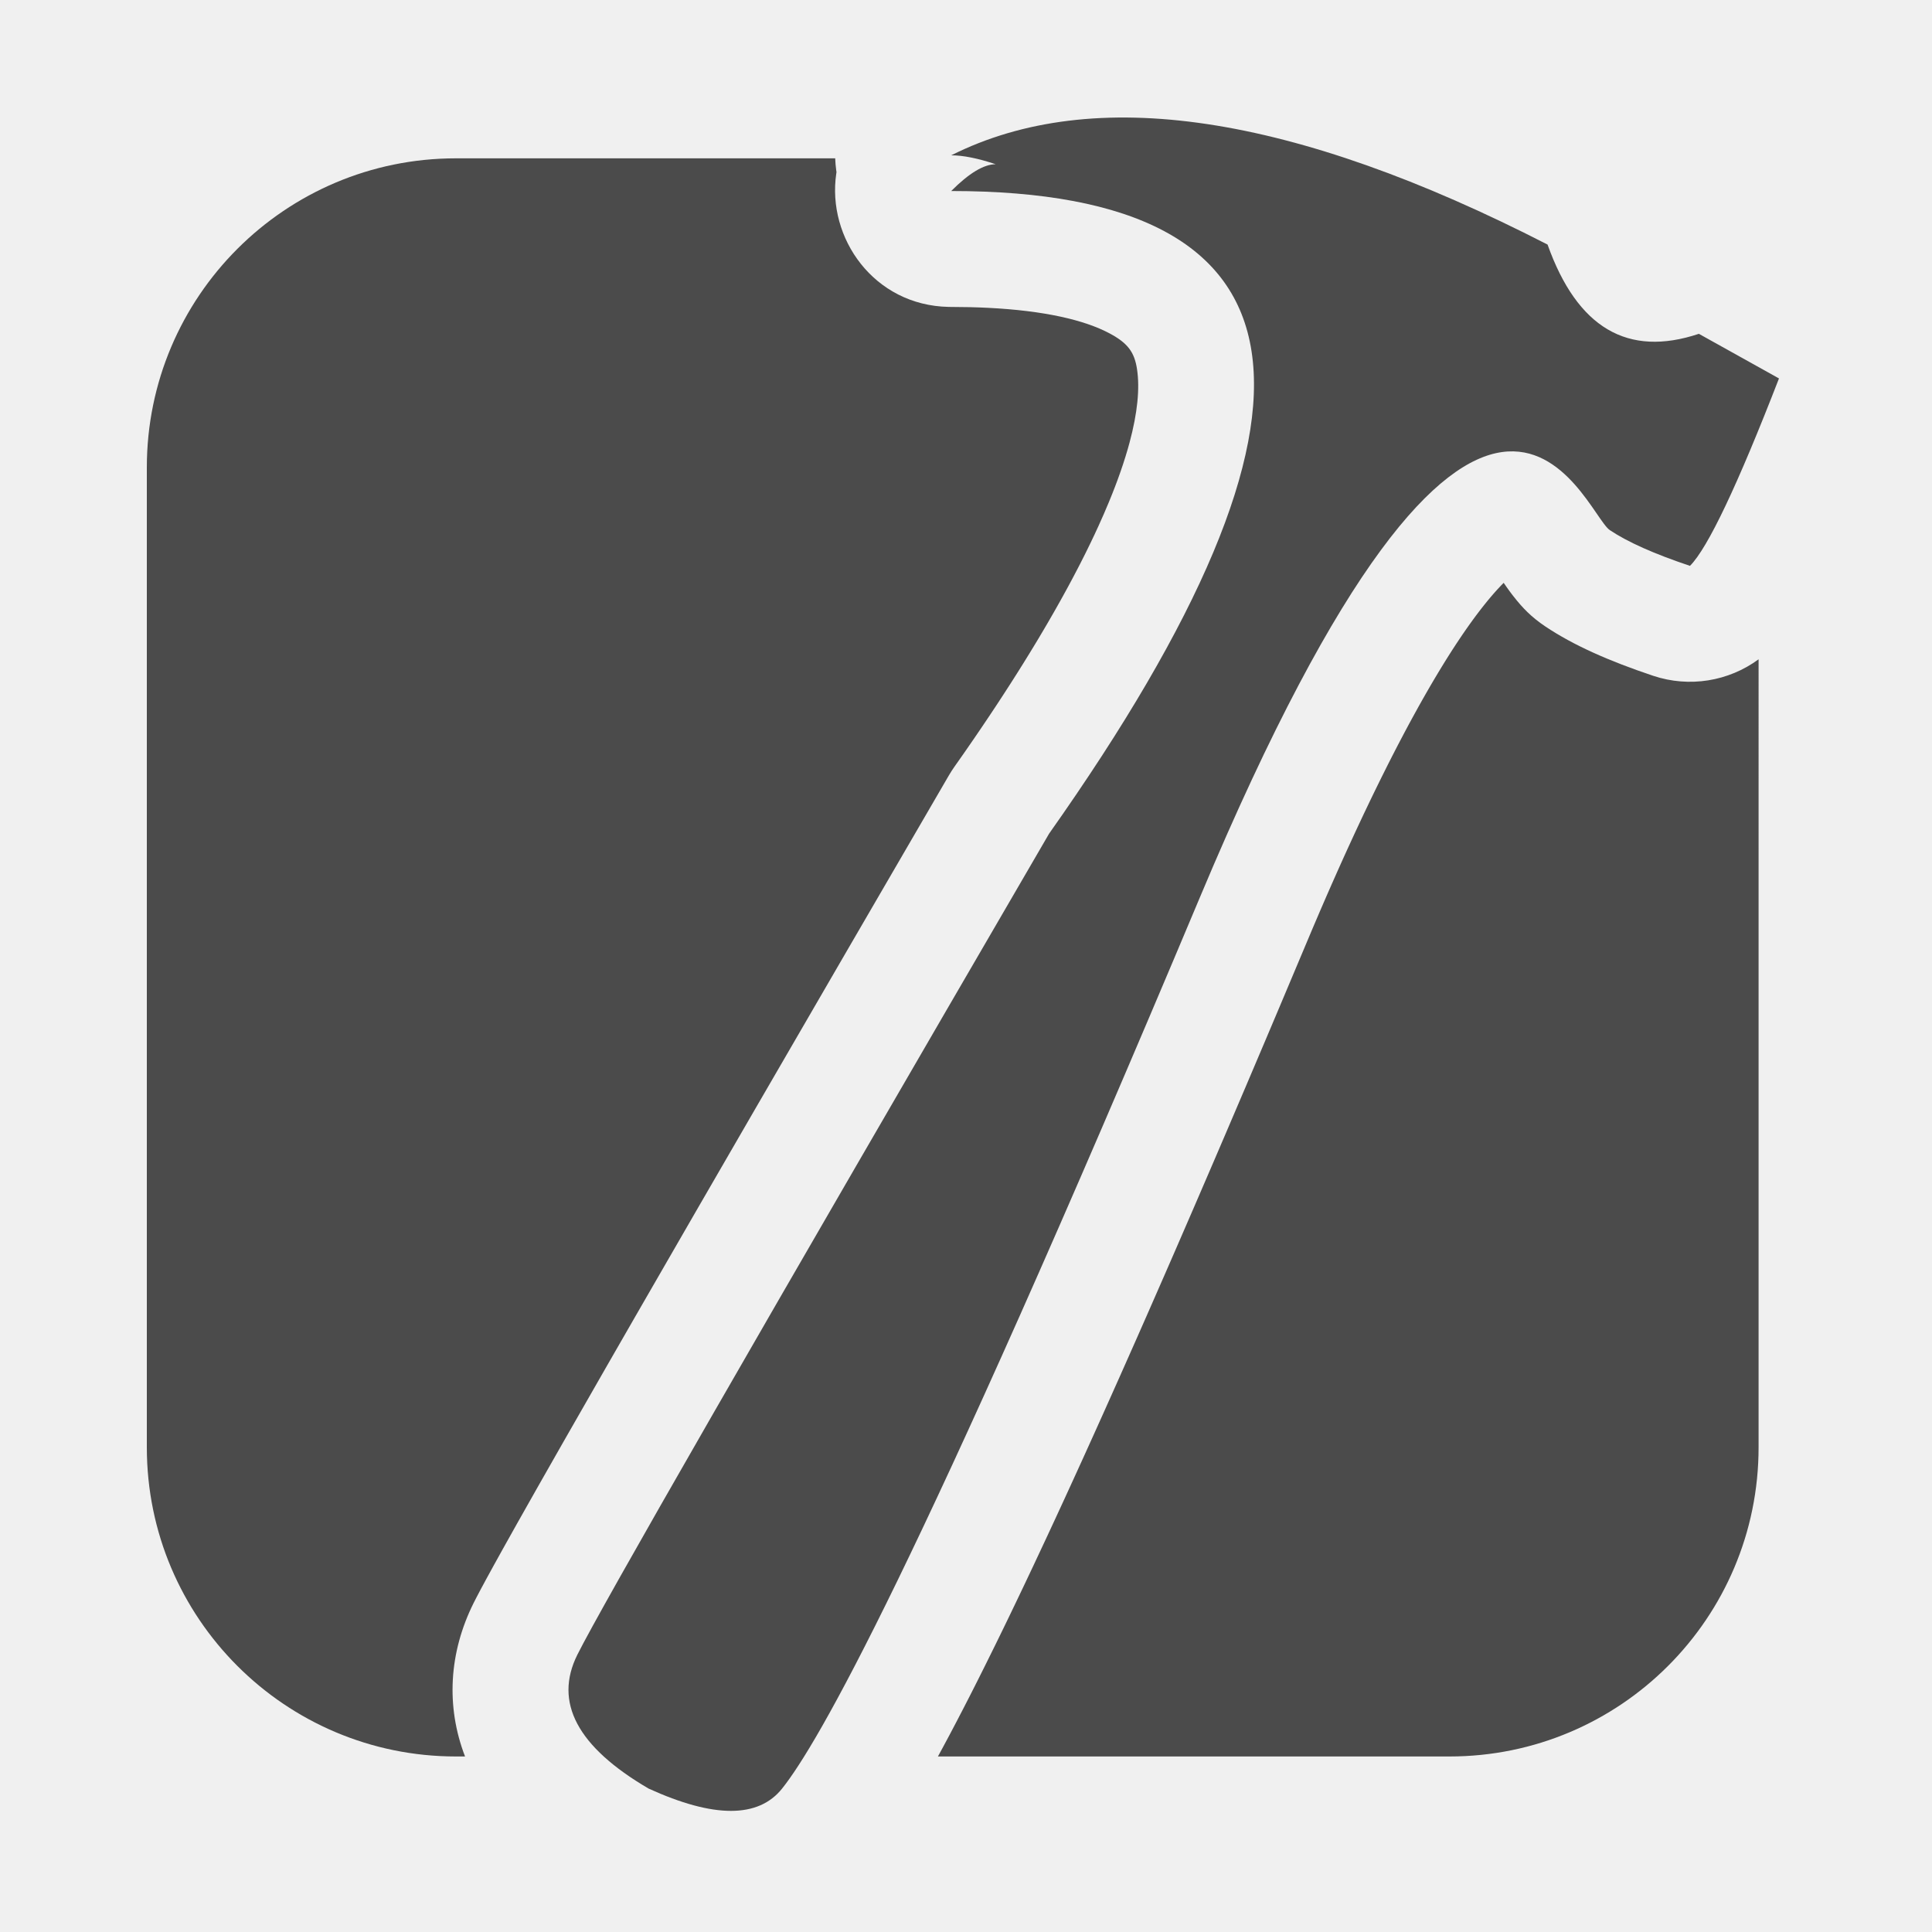
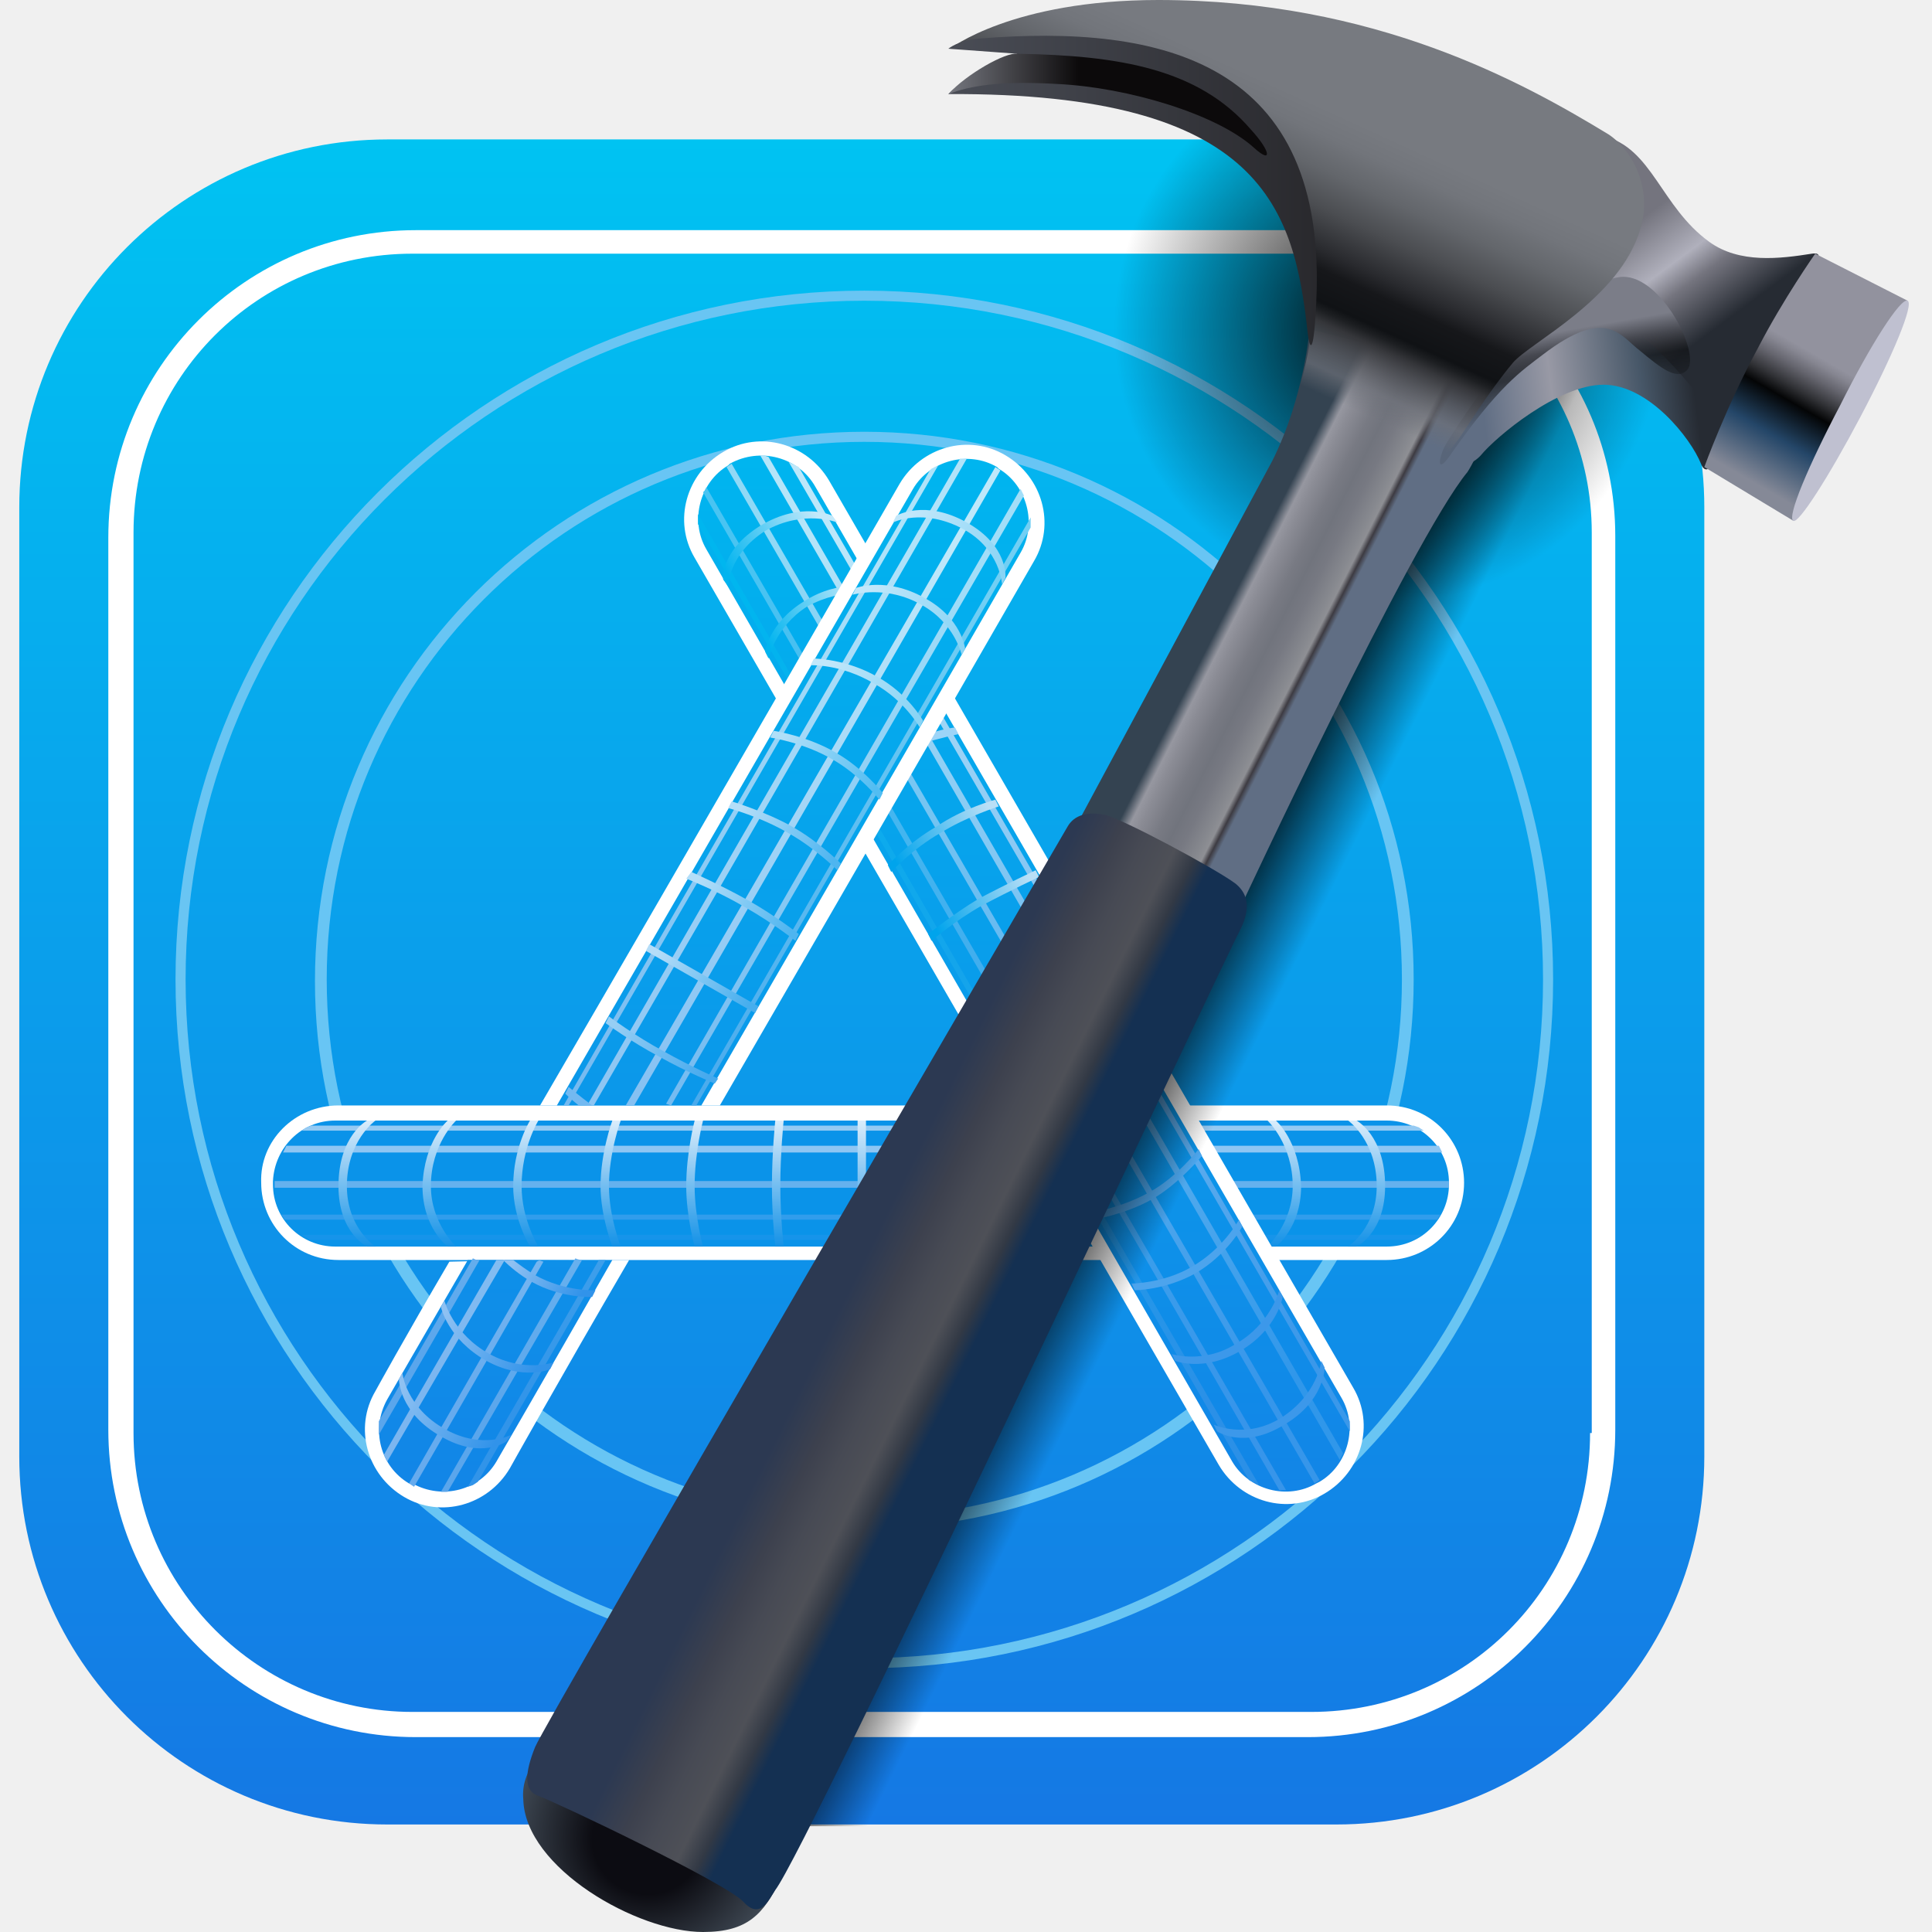
<svg xmlns="http://www.w3.org/2000/svg" width="250px" height="250px" viewBox="0 0 250 250" version="1.1">
-   <g id="Xcode" stroke="none" stroke-width="1" fill="none" fill-rule="evenodd" fill-opacity="0.75">
-     <g transform="translate(19, 15.20706)" fill="#141414">
-       <path d="M89.208,6.839 L89.242,7.068 L89.214,7.248 C87.981,15.58 94.066,24.314 103.758,24.507 L104.086,24.511 C104.925,24.511 105.742,24.521 106.539,24.54 L107.718,24.576 L108.866,24.626 C116.033,24.986 121.293,26.176 124.583,27.935 C126.949,29.2 127.796,30.369 128.129,32.558 C128.508,35.043 128.194,38.228 127.161,42.071 L126.929,42.904 C126.564,44.169 126.125,45.502 125.61,46.901 L125.256,47.843 L124.879,48.805 L124.48,49.786 C124.07,50.777 123.626,51.797 123.148,52.845 L122.659,53.903 L122.147,54.98 L121.612,56.075 C121.521,56.26 121.429,56.444 121.336,56.63 L120.768,57.754 C120.671,57.943 120.573,58.132 120.474,58.323 L119.871,59.474 L119.245,60.644 C119.138,60.841 119.031,61.038 118.923,61.236 L118.262,62.434 L117.578,63.649 C117.462,63.854 117.345,64.058 117.227,64.264 L116.509,65.507 C116.387,65.716 116.264,65.925 116.14,66.135 L115.387,67.405 C115.259,67.618 115.131,67.832 115.001,68.046 L114.212,69.343 L113.4,70.657 L112.564,71.989 L111.705,73.338 L110.822,74.705 L109.916,76.089 L108.985,77.49 L108.031,78.909 L107.053,80.344 L106.052,81.797 C105.883,82.04 105.713,82.284 105.542,82.529 L104.504,84.007 C104.25,84.367 104.011,84.738 103.79,85.119 L90.863,107.358 L78.592,128.515 L71.145,141.386 L63.2,155.16 L59.401,161.769 L53.901,171.376 L50.668,177.058 L47.94,181.886 L46.002,185.348 L44.915,187.31 L43.991,188.996 L43.23,190.407 L42.631,191.543 L42.288,192.216 C39.091,198.627 38.681,205.603 41.177,212.08 L40,212.08 C17.909,212.08 -1.15054397e-14,194.171 0,172.08 L0,45.28 C-9.81084236e-15,23.189 17.909,5.28 40,5.28 L89.074,5.279 C89.093,5.801 89.138,6.322 89.208,6.839 Z M175.573,60.209 L175.957,60.76 L176.255,61.176 C176.303,61.242 176.351,61.308 176.399,61.372 L176.69,61.759 L176.842,61.954 C178.016,63.454 179.15,64.642 180.98,65.866 C184.581,68.273 189.163,70.315 194.927,72.242 C199.592,73.801 204.673,72.962 208.561,70.106 L208.56,172.08 C208.56,194.171 190.651,212.08 168.56,212.08 L102.368,212.079 L103.071,210.784 L103.896,209.242 L104.744,207.63 L105.617,205.95 L106.516,204.199 L107.439,202.377 L108.388,200.483 L109.86,197.506 L110.874,195.43 C111.045,195.077 111.218,194.722 111.391,194.364 L112.445,192.175 L113.526,189.911 L114.634,187.571 L116.348,183.916 L117.526,181.382 L118.732,178.769 L119.966,176.076 L121.23,173.303 L122.522,170.449 L123.844,167.512 L125.883,162.952 L127.99,158.204 L129.432,154.932 L131.654,149.863 L133.175,146.375 L135.515,140.979 L137.927,135.383 L139.575,131.541 L142.11,125.606 L144.719,119.465 L146.5,115.255 L150.84,104.954 L151.779,102.756 L152.707,100.613 L153.321,99.215 L154.232,97.162 L154.834,95.823 L155.431,94.509 L156.317,92.582 L156.903,91.327 L157.483,90.095 L158.344,88.292 L158.912,87.12 L159.755,85.405 L160.586,83.743 L161.134,82.664 L161.677,81.608 L162.214,80.576 L162.747,79.566 L163.274,78.579 L163.796,77.616 L164.568,76.213 L165.077,75.307 L165.58,74.423 L166.077,73.562 L166.569,72.724 L167.056,71.908 L167.537,71.114 L168.012,70.343 L168.481,69.595 L168.945,68.868 L169.403,68.164 L169.856,67.482 L170.302,66.822 L170.743,66.184 L171.178,65.568 L171.606,64.974 L172.029,64.402 L172.446,63.852 C172.515,63.762 172.583,63.673 172.652,63.585 L173.06,63.067 L173.461,62.571 L173.856,62.096 L174.245,61.643 C174.31,61.569 174.374,61.497 174.438,61.425 L174.817,61.004 L175.191,60.604 L175.573,60.209 Z" id="Combined-Shape" />
-       <path d="M64.926,216.233 C55.712,210.843 52.64,205.069 55.712,198.91 C58.783,192.75 79.131,157.334 116.755,92.662 C155.915,37.228 151.692,9.511 104.086,9.511 C106.389,7.201 108.309,6.046 109.845,6.046 C107.541,5.276 105.622,4.891 104.086,4.891 C122.514,-4.348 148.237,-0.498 181.254,16.44 C185.093,27.219 191.62,31.068 200.834,27.989 C207.745,31.838 211.2,33.763 211.2,33.763 C205.825,47.621 201.986,55.706 199.682,58.015 C195.075,56.476 191.62,54.936 189.316,53.396 C185.861,51.086 173.192,12.975 136.335,100.746 C99.479,188.516 86.809,210.458 82.202,216.233 C79.131,220.082 73.372,220.082 64.926,216.233 Z" id="Hammer" />
+   <defs>
+     <linearGradient x1="49.997%" y1="100.065%" x2="49.997%" y2="-0.016%" id="linearGradient-1">
+       <stop stop-color="#1578E4" offset="0%" />
+       <stop stop-color="#00C3F2" offset="100%" />
+     </linearGradient>
+     <linearGradient x1="51.682%" y1="99.547%" x2="51.682%" y2="-0.213%" id="linearGradient-2">
+       <stop stop-color="#1492E7" offset="0%" />
+       <stop stop-color="#DBEDFB" offset="100%" />
+     </linearGradient>
+     <linearGradient x1="47.1%" y1="99.547%" x2="47.1%" y2="-0.213%" id="linearGradient-3">
+       <stop stop-color="#1492E7" offset="0%" />
+       <stop stop-color="#DBEDFB" offset="100%" />
+     </linearGradient>
+     <linearGradient x1="49.7%" y1="99.547%" x2="49.7%" y2="-0.213%" id="linearGradient-4">
+       <stop stop-color="#1492E7" offset="0%" />
+       <stop stop-color="#DBEDFB" offset="100%" />
+     </linearGradient>
+     <linearGradient x1="50.2%" y1="99.547%" x2="50.2%" y2="-0.213%" id="linearGradient-5">
+       <stop stop-color="#1492E7" offset="0%" />
+       <stop stop-color="#DBEDFB" offset="100%" />
+     </linearGradient>
+     <linearGradient x1="45.8%" y1="99.547%" x2="45.8%" y2="-0.213%" id="linearGradient-6">
+       <stop stop-color="#1492E7" offset="0%" />
+       <stop stop-color="#DBEDFB" offset="100%" />
+     </linearGradient>
+     <linearGradient x1="46.917%" y1="99.547%" x2="46.917%" y2="-0.213%" id="linearGradient-7">
+       <stop stop-color="#1492E7" offset="0%" />
+       <stop stop-color="#DBEDFB" offset="100%" />
+     </linearGradient>
+     <linearGradient x1="51.2%" y1="99.547%" x2="51.2%" y2="-0.213%" id="linearGradient-8">
+       <stop stop-color="#1492E7" offset="0%" />
+       <stop stop-color="#DBEDFB" offset="100%" />
+     </linearGradient>
+     <linearGradient x1="52.6%" y1="99.547%" x2="52.6%" y2="-0.213%" id="linearGradient-9">
+       <stop stop-color="#1492E7" offset="0%" />
+       <stop stop-color="#DBEDFB" offset="100%" />
+     </linearGradient>
+     <linearGradient x1="48.045%" y1="99.547%" x2="48.045%" y2="-0.213%" id="linearGradient-10">
+       <stop stop-color="#1492E7" offset="0%" />
+       <stop stop-color="#DBEDFB" offset="100%" />
+     </linearGradient>
+     <linearGradient x1="49.948%" y1="99.943%" x2="49.948%" y2="0.038%" id="linearGradient-11">
+       <stop stop-color="#1285E7" offset="0%" />
+       <stop stop-color="#00B5EF" offset="100%" />
+     </linearGradient>
+     <linearGradient x1="66.56%" y1="100.135%" x2="33.185%" y2="0.097%" id="linearGradient-12">
+       <stop stop-color="#2B90E7" offset="0%" />
+       <stop stop-color="#00B6EF" offset="100%" />
+     </linearGradient>
+     <linearGradient x1="66.768%" y1="100.213%" x2="33.189%" y2="0.149%" id="linearGradient-13">
+       <stop stop-color="#3795EA" offset="0%" />
+       <stop stop-color="#49C4F2" offset="100%" />
+     </linearGradient>
+     <linearGradient x1="66.743%" y1="99.893%" x2="33.255%" y2="0.153%" id="linearGradient-14">
+       <stop stop-color="#3696EA" offset="0%" />
+       <stop stop-color="#90D9F6" offset="100%" />
+     </linearGradient>
+     <linearGradient x1="66.818%" y1="99.886%" x2="33.325%" y2="-0.089%" id="linearGradient-15">
+       <stop stop-color="#3097EA" offset="0%" />
+       <stop stop-color="#B5E5F9" offset="100%" />
+     </linearGradient>
+     <linearGradient x1="66.837%" y1="99.976%" x2="33.388%" y2="-0.111%" id="linearGradient-16">
+       <stop stop-color="#3A98EA" offset="0%" />
+       <stop stop-color="#BCE7FA" offset="100%" />
+     </linearGradient>
+     <linearGradient x1="1.227%" y1="67.606%" x2="99.348%" y2="31.555%" id="linearGradient-17">
+       <stop stop-color="#00A4EC" offset="0%" />
+       <stop stop-color="#B9DFF6" offset="100%" />
+     </linearGradient>
+     <linearGradient x1="-0.197%" y1="66.347%" x2="97.909%" y2="29.438%" id="linearGradient-18">
+       <stop stop-color="#00A4EC" offset="0%" />
+       <stop stop-color="#B9DFF6" offset="100%" />
+     </linearGradient>
+     <linearGradient x1="-4.091%" y1="62.746%" x2="93.394%" y2="25.846%" id="linearGradient-19">
+       <stop stop-color="#00B4EF" offset="0%" />
+       <stop stop-color="#C3E9FA" offset="100%" />
+     </linearGradient>
+     <linearGradient x1="-3.996%" y1="62.651%" x2="91.182%" y2="26.567%" id="linearGradient-20">
+       <stop stop-color="#00B4EF" offset="0%" />
+       <stop stop-color="#C3E9FA" offset="100%" />
+     </linearGradient>
+     <linearGradient x1="50.041%" y1="100.188%" x2="50.041%" y2="-0.034%" id="linearGradient-21">
+       <stop stop-color="#1285E7" offset="0%" />
+       <stop stop-color="#00B5EF" offset="100%" />
+     </linearGradient>
+     <linearGradient x1="33.328%" y1="100.227%" x2="66.919%" y2="0.019%" id="linearGradient-22">
+       <stop stop-color="#3194E9" offset="0%" />
+       <stop stop-color="#71CFF4" offset="100%" />
+     </linearGradient>
+     <linearGradient x1="33.267%" y1="100.305%" x2="66.85%" y2="0.228%" id="linearGradient-23">
+       <stop stop-color="#5AA6EC" offset="0%" />
+       <stop stop-color="#A2DEF8" offset="100%" />
+     </linearGradient>
+     <linearGradient x1="33.299%" y1="99.811%" x2="66.692%" y2="0.071%" id="linearGradient-24">
+       <stop stop-color="#66ABEE" offset="0%" />
+       <stop stop-color="#BEE8FA" offset="100%" />
+     </linearGradient>
+     <linearGradient x1="33.174%" y1="99.97%" x2="66.78%" y2="-0.173%" id="linearGradient-25">
+       <stop stop-color="#7BB6F0" offset="0%" />
+       <stop stop-color="#B1E3F9" offset="100%" />
+     </linearGradient>
+     <linearGradient x1="33.202%" y1="99.951%" x2="66.568%" y2="-0.187%" id="linearGradient-26">
+       <stop stop-color="#5AA6EC" offset="0%" />
+       <stop stop-color="#AFE3F9" offset="100%" />
+     </linearGradient>
+     <linearGradient x1="8.383%" y1="26.375%" x2="104.985%" y2="63.366%" id="linearGradient-27">
+       <stop stop-color="#C1E7FA" offset="0%" />
+       <stop stop-color="#89D4F5" offset="100%" />
+     </linearGradient>
+     <linearGradient x1="6.806%" y1="27.833%" x2="103.463%" y2="62.708%" id="linearGradient-28">
+       <stop stop-color="#C1E7FA" offset="0%" />
+       <stop stop-color="#89D4F5" offset="100%" />
+     </linearGradient>
+     <linearGradient x1="5.567%" y1="29.495%" x2="102.209%" y2="63.636%" id="linearGradient-29">
+       <stop stop-color="#C1E7FA" offset="0%" />
+       <stop stop-color="#89D4F5" offset="100%" />
+     </linearGradient>
+     <linearGradient x1="3.896%" y1="29.952%" x2="100.537%" y2="64.102%" id="linearGradient-30">
+       <stop stop-color="#B0DFF8" offset="0%" />
+       <stop stop-color="#52BDF2" offset="100%" />
+     </linearGradient>
+     <linearGradient x1="3.731%" y1="31.313%" x2="100.403%" y2="65.463%" id="linearGradient-31">
+       <stop stop-color="#B4DEF8" offset="0%" />
+       <stop stop-color="#4EB5F0" offset="100%" />
+     </linearGradient>
+     <linearGradient x1="3.582%" y1="32.674%" x2="100.224%" y2="66.815%" id="linearGradient-32">
+       <stop stop-color="#B4DEF8" offset="0%" />
+       <stop stop-color="#4EB5F0" offset="100%" />
+     </linearGradient>
+     <linearGradient x1="2.075%" y1="32.975%" x2="98.701%" y2="67.116%" id="linearGradient-33">
+       <stop stop-color="#B5DDF8" offset="0%" />
+       <stop stop-color="#46AEEE" offset="100%" />
+     </linearGradient>
+     <linearGradient x1="0.522%" y1="34.139%" x2="97.179%" y2="67.456%" id="linearGradient-34">
+       <stop stop-color="#96CEF4" offset="0%" />
+       <stop stop-color="#46AAEE" offset="100%" />
+     </linearGradient>
+     <linearGradient x1="2.164%" y1="39.322%" x2="92.382%" y2="60.185%" id="linearGradient-35">
+       <stop stop-color="#8FC1F2" offset="0%" />
+       <stop stop-color="#3193EA" offset="100%" />
+     </linearGradient>
+     <linearGradient x1="-3.97%" y1="37.208%" x2="92.687%" y2="73.049%" id="linearGradient-36">
+       <stop stop-color="#8FC1F2" offset="0%" />
+       <stop stop-color="#3193EA" offset="100%" />
+     </linearGradient>
+     <linearGradient x1="-4.119%" y1="36.008%" x2="92.522%" y2="73.58%" id="linearGradient-37">
+       <stop stop-color="#8FC1F2" offset="0%" />
+       <stop stop-color="#3193EA" offset="100%" />
+     </linearGradient>
+     <linearGradient x1="45.594%" y1="48.14%" x2="53.241%" y2="54.535%" id="linearGradient-38">
+       <stop stop-color="#000000" offset="0.1%" />
+       <stop stop-color="#000000" stop-opacity="0" offset="100%" />
+     </linearGradient>
+     <radialGradient cx="64.482%" cy="29.66%" fx="64.482%" fy="29.66%" r="42.357%" gradientTransform="translate(0.6448, 0.2966), scale(0.7194, 1), rotate(116.7059), translate(-0.6448, -0.2966)" id="radialGradient-39">
+       <stop stop-color="#000000" offset="0%" />
+       <stop stop-color="#000000" stop-opacity="0" offset="100%" />
+     </radialGradient>
+     <radialGradient cx="48.301%" cy="48.508%" fx="48.301%" fy="48.508%" r="73.404%" gradientTransform="translate(0.483, 0.4851), scale(0.7007, 1), rotate(26.1167), translate(-0.483, -0.4851)" id="radialGradient-40">
+       <stop stop-color="#0C0C12" offset="41.7%" />
+       <stop stop-color="#3D4651" offset="100%" />
+     </radialGradient>
+     <linearGradient x1="40.335%" y1="40.676%" x2="60.708%" y2="55.055%" id="linearGradient-41">
+       <stop stop-color="#344351" offset="0%" />
+       <stop stop-color="#9697A0" offset="10%" />
+       <stop stop-color="#8B8C95" offset="18.1%" />
+       <stop stop-color="#787A83" offset="35.1%" />
+       <stop stop-color="#71747D" offset="47%" />
+       <stop stop-color="#777982" offset="59.1%" />
+       <stop stop-color="#87898F" offset="74.9%" />
+       <stop stop-color="#8E8F94" offset="80%" />
+       <stop stop-color="#3D3B42" offset="84.9%" />
+       <stop stop-color="#606E84" offset="90%" />
+     </linearGradient>
+     <linearGradient x1="74.136%" y1="89.046%" x2="18.503%" y2="4.378%" id="linearGradient-42">
+       <stop stop-color="#262B33" offset="27%" />
+       <stop stop-color="#74747E" offset="45%" />
+       <stop stop-color="#B0B0BC" offset="54%" />
+       <stop stop-color="#74747E" offset="73%" />
+     </linearGradient>
+     <linearGradient x1="-1.75%" y1="55.328%" x2="97.917%" y2="48.122%" id="linearGradient-43">
+       <stop stop-color="#606E84" offset="14%" />
+       <stop stop-color="#9899A5" offset="40%" />
+       <stop stop-color="#475768" offset="73%" />
+       <stop stop-color="#262B33" offset="92%" />
+     </linearGradient>
+     <linearGradient x1="52.156%" y1="71.394%" x2="41.552%" y2="26.302%" id="linearGradient-44">
+       <stop stop-color="#101215" stop-opacity="0.1" offset="0%" />
+       <stop stop-color="#101215" stop-opacity="0.7" offset="46%" />
+       <stop stop-color="#474951" offset="70%" />
+       <stop stop-color="#7B7D88" offset="91%" />
+     </linearGradient>
+     <linearGradient x1="42.628%" y1="42.616%" x2="57.838%" y2="54.013%" id="linearGradient-45">
+       <stop stop-color="#2C3952" offset="11.5%" />
+       <stop stop-color="#3D414E" offset="37.4%" />
+       <stop stop-color="#474A54" offset="55%" />
+       <stop stop-color="#4E5057" offset="75.4%" />
+       <stop stop-color="#323945" offset="89.2%" />
+       <stop stop-color="#143052" offset="100%" />
+     </linearGradient>
+     <linearGradient x1="29.79%" y1="69.5%" x2="58.065%" y2="23.542%" id="linearGradient-46">
+       <stop stop-color="#6D7078" stop-opacity="0" offset="11.8%" />
+       <stop stop-color="#6D7078" stop-opacity="0.7" offset="20%" />
+       <stop stop-color="#35363A" offset="34%" />
+       <stop stop-color="#1D1F22" offset="37.4%" />
+       <stop stop-color="#101215" offset="40%" />
+       <stop stop-color="#16171A" offset="50%" />
+       <stop stop-color="#292A2E" offset="56%" />
+       <stop stop-color="#4B4D51" offset="68.8%" />
+       <stop stop-color="#63666B" offset="80.7%" />
+       <stop stop-color="#72757B" offset="91.5%" />
+       <stop stop-color="#777A80" offset="100%" />
+     </linearGradient>
+     <linearGradient x1="-0.164%" y1="50.004%" x2="99.957%" y2="50.004%" id="linearGradient-47">
+       <stop stop-color="#4A4D56" offset="0%" />
+       <stop stop-color="#29292D" offset="100%" />
+     </linearGradient>
+     <linearGradient x1="-0.19%" y1="49.584%" x2="99.936%" y2="49.584%" id="linearGradient-48">
+       <stop stop-color="#767880" offset="0%" />
+       <stop stop-color="#0C0A0B" offset="41%" />
+     </linearGradient>
+     <linearGradient x1="31.726%" y1="89.031%" x2="67.024%" y2="8.692%" id="linearGradient-49">
+       <stop stop-color="#858997" offset="0%" />
+       <stop stop-color="#244668" offset="23%" />
+       <stop stop-color="#1A3249" offset="28.2%" />
+       <stop stop-color="#040506" offset="40%" />
+       <stop stop-color="#313236" offset="46.4%" />
+       <stop stop-color="#65656E" offset="54.6%" />
+       <stop stop-color="#868691" offset="60.7%" />
+       <stop stop-color="#92929E" offset="64%" />
+     </linearGradient>
+   </defs>
+   <g id="xcode" stroke="none" stroke-width="1" fill="none" fill-rule="evenodd">
+     <g id="xcode-seeklogo" transform="translate(2.4946, 0)" fill-rule="nonzero">
+       <path d="M47.609,18.043 L170.434,18.043 C196.739,18.043 218.043,39.348 218.043,65.652 L218.043,188.478 C218.043,214.783 196.739,236.087 170.434,236.087 L47.609,236.087 C21.304,236.087 0,214.783 0,188.478 L0,65.652 C0,39.348 21.304,18.043 47.609,18.043 Z" id="Path" fill="url(#linearGradient-1)" />
+       <path d="M166.739,29.783 L51.304,29.783 C29.348,29.783 11.522,47.609 11.522,69.565 L11.522,185 C11.522,206.957 29.348,224.783 51.304,224.783 L166.739,224.783 C188.695,224.783 206.521,206.957 206.521,185 L206.521,69.348 C206.521,47.391 188.695,29.783 166.739,29.783 Z M203.261,185.435 C203.261,205.435 187.174,221.522 167.174,221.522 L50.869,221.522 C31.087,221.522 14.783,205.435 14.783,185.435 L14.783,68.913 C14.783,48.913 30.87,32.826 50.869,32.826 L167.391,32.826 C187.174,32.826 203.478,48.913 203.478,68.913 L203.478,185.435 L203.261,185.435 Z" id="Shape" fill="#FFFFFF" />
+       <path d="M109.348,37.609 C60.217,37.609 20.217,77.609 20.217,126.739 C20.217,175.87 60.217,215.87 109.348,215.87 C158.695,215.87 198.478,175.87 198.478,126.739 C198.478,77.609 158.478,37.609 109.348,37.609 L109.348,37.609 Z M109.348,214.565 C60.869,214.565 21.522,175.217 21.522,126.739 C21.522,78.261 60.869,38.913 109.348,38.913 C157.826,38.913 197.174,78.261 197.174,126.739 C197.174,175.217 157.826,214.565 109.348,214.565 Z" id="Shape" fill="#69C5F3" />
+       <path d="M109.348,55.87 C70,55.87 38.261,87.609 38.261,126.957 C38.261,166.304 70,197.826 109.348,197.826 C148.695,197.826 180.434,166.087 180.434,126.739 C180.434,87.391 148.478,55.87 109.348,55.87 L109.348,55.87 Z M109.348,196.304 C70.869,196.304 39.783,165.217 39.783,126.739 C39.783,88.261 70.869,57.174 109.348,57.174 C147.826,57.174 178.913,88.261 178.913,126.739 C178.913,165.217 147.608,196.304 109.348,196.304 Z" id="Shape" fill="#68C5F4" />
+       <g id="Group" transform="translate(31.2968, 143.0435)">
+         <path d="M10.007,0 L145.659,0 C151.312,0 155.659,4.565 155.659,10 C155.659,15.652 151.094,20 145.659,20 L10.007,20 C4.355,20 0.007,15.435 0.007,10 C-0.21,4.565 4.355,0 10.007,0 Z" id="Path" fill="#FFFFFF" />
+         <path d="M9.573,1.957 L145.659,1.957 C150.007,1.957 153.703,5.435 153.703,10 L153.703,10.217 C153.703,14.565 150.225,18.261 145.659,18.261 L9.573,18.261 C5.225,18.261 1.529,14.783 1.529,10.217 L1.529,9.783 C1.747,5.435 5.225,1.957 9.573,1.957 Z" id="Path" fill="#0A93E9" />
+         <polygon id="Path" fill="#1694EA" points="6.312 17.391 149.138 17.391 150.225 16.739 5.225 16.739" />
+         <polygon id="Path" fill="#319DEC" points="3.051 14.783 152.181 14.783 152.616 14.13 2.616 14.13" />
+         <polygon id="Path" fill="#65B1EE" points="1.747 10.652 153.703 10.652 153.703 9.783 1.747 9.783" />
+         <polygon id="Path" fill="#8EC6F3" points="3.268 5.217 152.399 5.217 152.616 5.652 152.833 6.087 2.834 6.087 3.051 5.652" />
+         <polygon id="Path" fill="#95CAF3" points="6.529 2.609 149.138 2.609 149.79 2.826 150.442 3.261 5.225 3.261 5.877 2.826" />
+         <path d="M141.746,1.957 L140.659,1.957 C140.659,1.957 144.355,4.565 144.355,10.435 C144.355,15.87 140.659,18.261 140.659,18.261 L141.746,18.261 C141.746,18.261 145.442,16.522 145.442,10.435 C145.442,3.913 141.746,1.957 141.746,1.957 Z" id="Path" fill="url(#linearGradient-2)" />
+         <path d="M131.312,1.957 L130.225,1.957 C130.225,1.957 133.485,5 133.485,10.435 C133.485,15.217 130.225,18.261 130.225,18.261 L131.312,18.261 C131.312,18.261 134.572,15.87 134.572,10.435 C134.355,4.565 131.312,1.957 131.312,1.957 Z" id="Path" fill="url(#linearGradient-3)" />
+         <polygon id="Path" fill="url(#linearGradient-4)" points="77.181 1.957 78.268 1.957 78.268 18.261 77.181 18.261" />
+         <path d="M66.529,1.957 L67.616,1.957 C67.616,1.957 67.181,6.087 67.181,10.435 C67.181,14.348 67.616,18.261 67.616,18.261 L66.529,18.261 C66.529,18.261 66.094,14.348 66.094,10.435 C66.094,6.087 66.529,1.957 66.529,1.957 Z" id="Path" fill="url(#linearGradient-5)" />
+         <path d="M56.094,1.957 L57.181,1.957 C57.181,1.957 56.094,6.087 56.094,10.435 C56.094,14.348 57.181,18.261 57.181,18.261 L56.094,18.261 C56.094,18.261 55.007,14.348 55.007,10.435 C55.007,6.087 56.094,1.957 56.094,1.957 Z" id="Path" fill="url(#linearGradient-6)" />
+         <path d="M45.442,1.957 L46.529,1.957 C46.529,1.957 45.007,6.087 45.007,10.435 C45.007,14.348 46.529,18.261 46.529,18.261 L45.442,18.261 C45.442,18.261 43.92,14.348 43.92,10.435 C43.92,6.087 45.442,1.957 45.442,1.957 Z" id="Path" fill="url(#linearGradient-7)" />
+         <path d="M34.79,1.957 L35.877,1.957 C35.877,1.957 33.703,5.435 33.703,10.435 C33.703,14.783 35.877,18.261 35.877,18.261 L34.79,18.261 C34.79,18.261 32.616,14.783 32.616,10.435 C32.616,5.435 34.79,1.957 34.79,1.957 Z" id="Path" fill="url(#linearGradient-8)" />
+         <path d="M24.138,1.957 L25.225,1.957 C25.225,1.957 21.964,5 21.964,10.435 C21.964,15.217 25.225,18.261 25.225,18.261 L24.138,18.261 C24.138,18.261 20.877,15.87 20.877,10.435 C21.094,4.565 24.138,1.957 24.138,1.957 Z" id="Path" fill="url(#linearGradient-9)" />
+         <path d="M13.703,1.957 L14.79,1.957 C14.79,1.957 11.094,4.565 11.094,10.435 C11.094,15.87 14.79,18.261 14.79,18.261 L13.703,18.261 C13.703,18.261 10.007,16.522 10.007,10.435 C10.007,3.913 13.703,1.957 13.703,1.957 Z" id="Path" fill="url(#linearGradient-10)" />
+       </g>
+       <g id="Group" transform="translate(86.03, 57.1171)">
+         <path d="M18.752,5.057 L86.578,122.448 C89.404,127.231 87.665,133.318 82.883,136.144 C78.1,138.97 72.013,137.231 69.187,132.448 L1.361,15.057 C-1.465,10.274 0.274,4.187 5.057,1.361 C9.839,-1.465 15.926,0.274 18.752,5.057 Z" id="Path" fill="#FFFFFF" />
+         <path d="M17.013,5.926 L85.057,123.752 C87.231,127.448 85.926,132.448 82.231,134.622 L81.796,134.839 C78.1,137.013 73.1,135.709 70.926,132.013 L2.883,13.97 C0.709,10.274 2.013,5.274 5.709,3.1 L5.926,2.883 C9.839,0.709 14.839,2.013 17.013,5.926 Z" id="Path" fill="url(#linearGradient-11)" />
+         <polygon id="Path" fill="url(#linearGradient-12)" points="1.796 10.709 73.1 134.405 73.535 134.622 73.97 134.839 74.404 135.057 1.796 9.405" />
+         <polygon id="Path" fill="url(#linearGradient-13)" points="2.448 6.579 77.013 135.709 77.883 135.709 2.883 5.926 2.665 6.361" />
+         <polygon id="Path" fill="url(#linearGradient-14)" points="5.492 3.318 81.578 134.839 82.231 134.405 6.144 2.883" />
+         <polygon id="Path" fill="url(#linearGradient-15)" points="10.926 2.013 85.274 130.926 85.057 131.361 84.839 131.796 9.839 1.796 10.274 1.796" />
+         <polygon id="Path" fill="url(#linearGradient-16)" points="14.839 3.318 86.144 126.796 86.144 128.1 13.535 2.665 13.97 2.883 14.405 3.1" />
+         <path d="M82.883,119.839 L82.448,118.97 C82.448,118.97 82.013,123.318 77.231,126.361 C72.665,129.187 68.535,127.231 68.535,127.231 L68.97,128.1 C68.97,128.1 72.448,130.492 77.665,127.231 C82.883,124.187 82.883,119.839 82.883,119.839 Z M77.448,110.709 L77.013,109.839 C77.013,109.839 75.926,114.187 71.361,116.796 C67.231,119.405 63.1,118.1 63.1,118.1 L63.535,118.97 C63.535,118.97 67.231,120.492 72.013,117.665 C76.796,114.839 77.448,110.709 77.448,110.709 L77.448,110.709 Z" id="Shape" fill="#3C98EA" />
+         <path d="M72.231,101.579 L71.796,100.709 C71.796,100.709 69.839,104.405 65.709,106.796 C62.013,108.97 57.883,108.97 57.883,108.97 L58.318,109.839 C58.318,109.839 62.231,109.839 66.144,107.665 C70.274,105.274 72.231,101.579 72.231,101.579 Z" id="Path" fill="#4CA4ED" />
+         <path d="M67.013,92.448 L66.578,91.579 C66.578,91.579 63.752,95.274 60.057,97.231 C56.578,99.187 52.448,99.839 52.448,99.839 L52.883,100.709 C52.883,100.709 57.013,100.057 60.491,98.1 C63.97,96.144 67.013,92.448 67.013,92.448 Z" id="Path" fill="#4DA7EE" />
+         <path d="M45.491,55.492 L45.926,56.361 C45.926,56.361 42.231,58.1 38.535,60.057 C35.057,62.013 32.013,64.622 32.013,64.622 L31.578,63.752 C31.578,63.752 34.839,61.144 38.1,59.187 C41.796,57.231 45.491,55.492 45.491,55.492 Z" id="Path" fill="url(#linearGradient-17)" />
+         <path d="M40.274,46.361 L40.709,47.231 C40.709,47.231 36.578,48.535 33.1,50.709 C29.622,52.665 26.796,55.709 26.796,55.709 L26.361,54.839 C26.361,54.839 29.187,51.796 32.665,49.839 C36.144,47.448 40.274,46.361 40.274,46.361 Z" id="Path" fill="url(#linearGradient-18)" />
+         <path d="M30.492,39.187 C33.318,38.318 35.492,37.883 35.492,37.883 L35.057,37.013 C35.057,37.013 33.1,37.231 30.926,38.1 C29.622,38.535 29.405,39.622 30.492,39.187 L30.492,39.187 Z" id="Path" fill="#9DD4F7" />
+         <path d="M24.405,18.97 L24.839,19.839 C24.839,19.839 20.709,18.752 15.926,21.361 C11.796,23.97 10.926,28.1 10.926,28.1 L10.492,27.231 C10.492,27.231 10.926,23.535 15.492,20.709 C20.274,17.665 24.405,18.97 24.405,18.97 L24.405,18.97 Z" id="Path" fill="url(#linearGradient-19)" />
+         <path d="M19.187,9.622 L19.839,10.492 C19.839,10.492 15.492,8.752 10.492,11.579 C5.709,14.622 5.709,18.752 5.709,18.752 L5.057,17.883 C5.057,17.883 4.622,14.187 9.839,10.926 C15.274,7.665 19.187,9.622 19.187,9.622 L19.187,9.622 Z" id="Path" fill="url(#linearGradient-20)" />
+       </g>
+       <g id="Group" transform="translate(44.7257, 57.5519)">
+         <path d="M45.926,85.492 C64.839,52.883 86.578,15.057 86.578,15.057 C89.404,10.274 87.665,4.187 82.883,1.361 C78.1,-1.465 72.013,0.274 69.187,5.057 C69.187,5.057 42.665,51.144 22.665,85.492 L45.926,85.492 L45.926,85.492 Z M34.187,105.492 C25.057,121.144 18.752,132.448 18.752,132.448 C15.926,137.231 9.839,138.97 5.057,136.144 C0.274,133.318 -1.465,127.231 1.361,122.448 C1.361,122.448 5.057,115.709 10.926,105.709 C18.318,105.492 31.796,105.492 34.187,105.492 L34.187,105.492 Z" id="Shape" fill="#FFFFFF" />
+         <path d="M43.535,85.492 C62.665,52.448 84.839,13.97 84.839,13.97 C87.013,10.274 85.709,5.274 82.013,3.1 L81.796,2.883 C78.1,0.709 73.1,2.013 70.926,5.709 C70.926,5.709 44.839,50.926 24.839,85.492 L43.535,85.492 L43.535,85.492 Z M32.013,105.492 C23.318,120.709 17.013,131.579 17.013,131.579 C14.839,135.274 10.057,136.579 6.144,134.405 L5.709,134.405 C2.013,132.231 0.709,127.448 2.883,123.535 C2.883,123.535 7.013,116.361 13.318,105.492 L32.013,105.492 Z" id="Shape" fill="url(#linearGradient-21)" />
+         <path d="M42.883,85.492 L86.144,10.709 L86.144,9.405 C86.144,9.405 62.231,50.926 42.231,85.492 L42.883,85.492 L42.883,85.492 Z M31.144,105.492 L14.622,134.187 L13.97,134.622 L13.318,134.839 C13.318,134.839 20.709,122.013 30.274,105.492 L31.144,105.492 Z" id="Shape" fill="url(#linearGradient-22)" />
+         <path d="M39.622,85.492 L85.274,6.579 L85.057,6.144 L84.839,5.709 C84.839,5.709 59.839,48.97 38.97,85.274 L39.622,85.492 L39.622,85.492 Z M28.1,105.492 L10.709,135.492 L9.839,135.492 C9.839,135.492 17.231,122.665 27.231,105.274 C27.665,105.492 28.1,105.492 28.1,105.492 L28.1,105.492 Z" id="Shape" fill="url(#linearGradient-23)" />
+         <path d="M34.839,85.492 C56.361,48.318 82.231,3.318 82.231,3.318 L81.578,2.883 L33.752,85.492 L34.839,85.492 L34.839,85.492 Z M23.1,105.709 C13.535,122.448 6.361,134.839 6.361,134.839 L5.709,134.405 C5.709,134.405 12.665,122.231 22.231,105.709 C22.665,105.492 22.448,105.492 23.1,105.709 Z" id="Shape" fill="url(#linearGradient-24)" />
+         <path d="M29.622,85.492 C51.144,48.318 77.883,1.796 77.883,1.796 L77.013,1.796 C77.013,1.796 50.274,48.1 28.752,85.492 L29.622,85.492 Z M17.013,105.492 C8.318,120.492 2.448,130.709 2.448,130.709 L2.665,131.144 L2.883,131.579 C2.883,131.579 9.187,120.709 18.1,105.492 L17.013,105.492 Z" id="Shape" fill="url(#linearGradient-25)" />
+         <path d="M26.361,85.492 L74.187,2.665 L73.752,2.883 L73.318,3.1 L73.1,3.318 C73.1,3.318 46.578,49.187 25.709,85.492 L26.361,85.492 Z M14.839,105.492 C7.231,118.752 1.796,128.1 1.796,128.1 L1.796,126.361 C1.796,126.361 6.579,118.1 13.97,105.274 C14.405,105.492 14.405,105.492 14.839,105.492 Z" id="Shape" fill="url(#linearGradient-26)" />
+         <path d="M68.752,9.187 L68.318,10.057 C68.318,10.057 72.231,8.1 77.448,10.926 C82.231,13.535 82.448,18.1 82.448,18.1 L82.883,17.231 C82.883,17.231 83.318,13.1 77.883,10.057 C72.448,7.013 68.752,9.187 68.752,9.187 Z" id="Path" fill="url(#linearGradient-27)" />
+         <path d="M63.535,18.535 L63.1,19.405 C63.1,19.405 67.448,18.1 72.013,20.709 C76.361,23.1 77.231,27.231 77.231,27.231 L77.665,26.361 C77.665,26.361 77.231,22.448 72.448,19.839 C67.448,17.013 63.535,18.535 63.535,18.535 Z" id="Path" fill="url(#linearGradient-28)" />
+         <path d="M58.1,27.665 L57.665,28.535 C57.665,28.535 61.578,28.318 65.926,30.926 C69.839,33.1 71.796,36.579 71.796,36.579 L72.231,35.709 C72.231,35.709 70.274,32.231 66.361,30.057 C62.231,27.665 58.1,27.665 58.1,27.665 L58.1,27.665 Z" id="Path" fill="url(#linearGradient-29)" />
+         <path d="M52.883,37.013 L52.448,37.883 C52.448,37.883 56.796,38.535 60.491,40.709 C63.97,42.665 66.578,45.926 66.578,45.926 L67.013,45.057 C67.013,45.057 64.405,41.796 60.926,39.839 C57.231,37.665 52.883,37.013 52.883,37.013 Z" id="Path" fill="url(#linearGradient-30)" />
+         <path d="M47.448,46.144 L47.013,47.013 C47.013,47.013 51.144,48.1 54.839,50.274 C58.318,52.231 61.144,55.057 61.144,55.057 L61.578,54.187 C61.578,54.187 58.752,51.361 55.274,49.405 C51.796,47.448 47.448,46.144 47.448,46.144 Z" id="Path" fill="url(#linearGradient-31)" />
+         <path d="M42.231,55.274 L41.578,56.144 C41.578,56.144 45.491,57.665 49.187,59.839 C52.665,61.796 55.709,64.187 55.709,64.187 L56.144,63.318 C56.144,63.318 53.1,60.926 49.622,58.97 C46.144,57.013 42.231,55.274 42.231,55.274 L42.231,55.274 Z" id="Path" fill="url(#linearGradient-32)" />
+         <polygon id="Path" fill="url(#linearGradient-33)" points="36.361 65.492 36.796 64.622 50.926 72.665 50.491 73.535" />
+         <path d="M31.144,74.839 L31.578,73.97 C31.578,73.97 35.057,76.579 38.752,78.535 C42.231,80.492 45.709,82.013 45.709,82.013 L45.274,82.665 C45.274,82.665 41.578,81.144 38.1,79.187 C34.405,77.231 31.144,74.839 31.144,74.839 L31.144,74.839 Z" id="Path" fill="url(#linearGradient-34)" />
+         <path d="M27.665,85.492 C26.578,84.622 25.926,83.97 25.926,83.97 L26.361,83.1 C26.361,83.1 27.665,84.187 29.405,85.492 L27.665,85.492 L27.665,85.492 Z" id="Path" fill="#73B9F1" />
+         <path d="M19.187,105.492 C20.057,106.144 20.926,106.796 22.013,107.448 C25.926,109.622 29.839,109.405 29.839,109.405 L29.405,110.274 C29.405,110.274 25.492,110.492 21.578,108.318 C20.057,107.448 18.752,106.361 17.883,105.492 L19.187,105.492 L19.187,105.492 Z" id="Path" fill="url(#linearGradient-35)" />
+         <path d="M9.839,111.579 L10.274,110.709 C10.274,110.709 11.361,115.057 16.144,117.665 C20.492,120.057 24.405,118.752 24.405,118.752 L23.97,119.622 C23.97,119.622 20.492,121.144 15.709,118.535 C10.709,115.709 9.839,111.579 9.839,111.579 Z" id="Path" fill="url(#linearGradient-36)" />
+         <path d="M4.405,120.926 L4.839,120.057 C4.839,120.057 5.274,124.622 10.492,127.448 C15.274,130.057 18.97,128.1 18.97,128.1 L18.318,128.97 C18.318,128.97 15.057,131.361 9.839,128.318 C4.405,125.274 4.405,120.926 4.405,120.926 L4.405,120.926 Z" id="Path" fill="url(#linearGradient-37)" />
+       </g>
+       <g id="Group" transform="translate(65.189, 0)">
+         <path d="M54.376,236.304 L147.419,40.87 L123.941,29.783 L26.985,233.043 C26.985,233.043 30.028,234.565 33.941,236.304 L54.376,236.304 Z" id="Path" fill="url(#linearGradient-38)" />
+         <path d="M109.376,18.043 L152.854,38.696 L152.854,101.087 C137.854,93.913 37.42,46.087 37.42,46.087 C37.42,46.087 44.376,31.522 50.898,18.043 L109.376,18.043 Z" id="Path" fill="url(#radialGradient-39)" />
+         <path d="M1.55,227.609 C0.898,228.913 -0.189,230.435 0.028,232.826 C0.246,241.739 14.811,250 23.289,250 C29.159,250 31.115,247.609 33.289,243.261 C35.463,238.913 3.941,222.391 1.55,227.609 L1.55,227.609 Z" id="Path" fill="url(#radialGradient-40)" />
+         <path d="M101.767,42.609 C101.767,42.609 124.159,48.043 125.898,49.565 C127.637,51.087 123.072,59.783 122.202,61.087 C115.028,69.783 92.637,117.826 92.637,117.826 L71.985,106.087 C71.985,106.087 90.463,71.739 96.985,59.565 C101.115,51.304 101.767,42.609 101.767,42.609 Z" id="Path" fill="url(#linearGradient-41)" />
+         <path d="M153.506,31.304 C157.419,34.13 162.637,33.478 166.767,32.826 C169.593,32.391 165.245,36.522 160.463,46.087 C155.68,55.652 155.898,56.304 155.245,55.652 C154.593,55 133.072,42.826 133.724,41.739 C134.593,40.652 138.072,16.957 139.811,17.609 C146.115,19.13 147.202,26.739 153.506,31.304 L153.506,31.304 Z" id="Path" fill="url(#linearGradient-42)" />
+         <path d="M120.028,58.043 C121.55,55.652 128.506,40.87 139.593,40.87 C144.593,40.87 154.158,53.478 155.028,55.217 C155.68,56.739 153.506,62.826 152.419,60 C151.115,56.739 145.68,49.783 139.811,49.783 C133.941,49.783 125.898,56.522 123.941,58.913 C121.985,61.087 118.506,60.435 120.028,58.043 L120.028,58.043 Z" id="Path" fill="url(#linearGradient-43)" />
+         <path d="M119.593,57.174 C120.68,55.435 125.68,47.826 128.072,45.435 C130.463,43.043 136.55,36.739 141.767,35.87 C146.985,35 152.419,45.652 150.68,47.826 C149.376,49.348 147.202,47.609 144.593,45.435 C141.985,43.478 140.245,39.565 131.985,45.87 C129.158,48.043 126.332,49.783 119.811,59.13 C118.072,61.522 118.506,58.913 119.593,57.174 L119.593,57.174 Z" id="Path" fill="url(#linearGradient-44)" />
+         <path d="M92.637,120.652 C93.506,118.913 94.593,116.304 92.202,114.348 C89.593,112.391 77.419,105.87 75.246,105.435 C73.072,105 71.333,105.435 70.463,106.957 C69.593,108.478 2.854,222.826 1.55,226.087 C0.246,229.348 0.028,231.739 1.985,232.391 C3.941,233.043 26.333,243.696 28.506,246.087 C30.68,248.478 31.767,245.87 32.637,244.565 C36.767,239.348 91.55,122.391 92.637,120.652 Z" id="Path" fill="url(#linearGradient-45)" />
+         <path d="M121.115,56.739 C122.202,55.217 124.811,50.87 128.072,46.957 C130.245,44.348 141.985,38.696 144.593,29.565 C146.115,24.565 143.724,19.565 140.463,17.391 C129.376,10.652 110.245,0 82.202,0 C63.289,0 55.246,6.304 55.246,6.304 L64.811,6.304 L98.072,19.348 L102.202,36.739 C102.202,36.739 102.637,42.609 100.68,49.348 C99.376,54.783 98.941,58.043 96.985,63.478 C98.506,64.13 101.985,61.739 105.898,62.826 C109.376,63.696 111.55,68.478 113.941,65.652 C118.072,60.217 119.376,59.13 121.115,56.739 L121.115,56.739 Z" id="Path" fill="url(#linearGradient-46)" />
+         <path d="M101.55,43.261 C99.811,27.174 95.898,11.957 55.028,12.174 C57.637,9.565 63.941,6.957 63.941,6.957 L55.028,6.304 C55.028,6.304 56.333,5.217 58.941,5 C82.854,3.043 104.159,8.043 102.637,39.13 C102.419,44.13 101.985,46.304 101.55,43.261 Z" id="Path" fill="url(#linearGradient-47)" />
+         <path d="M55.028,12.174 C57.854,11.087 61.767,10.435 69.159,10.87 C78.289,11.304 89.811,14.783 94.593,19.13 C96.985,21.304 96.767,19.565 94.159,16.739 C87.419,8.913 77.202,7.174 63.941,6.957 C62.419,6.739 57.419,9.565 55.028,12.174 L55.028,12.174 Z" id="Path" fill="url(#linearGradient-48)" />
+         <path d="M167.202,32.826 L179.158,38.913 C179.158,38.913 174.593,45 170.898,51.957 C166.985,59.348 164.376,67.391 164.376,67.391 L152.854,60.435 C152.854,60.435 155.68,52.609 159.811,45 C163.071,38.696 167.202,32.826 167.202,32.826 L167.202,32.826 Z" id="Path" fill="url(#linearGradient-49)" />
+         <path d="M179.158,38.913 C180.028,39.348 177.202,46.087 173.071,53.913 C168.941,61.739 165.028,67.826 164.376,67.391 C163.506,66.957 166.332,60.217 170.463,52.391 C174.376,44.565 178.289,38.478 179.158,38.913 L179.158,38.913 Z" id="Path" fill="#BFC0D0" />
+       </g>
    </g>
  </g>
</svg>
